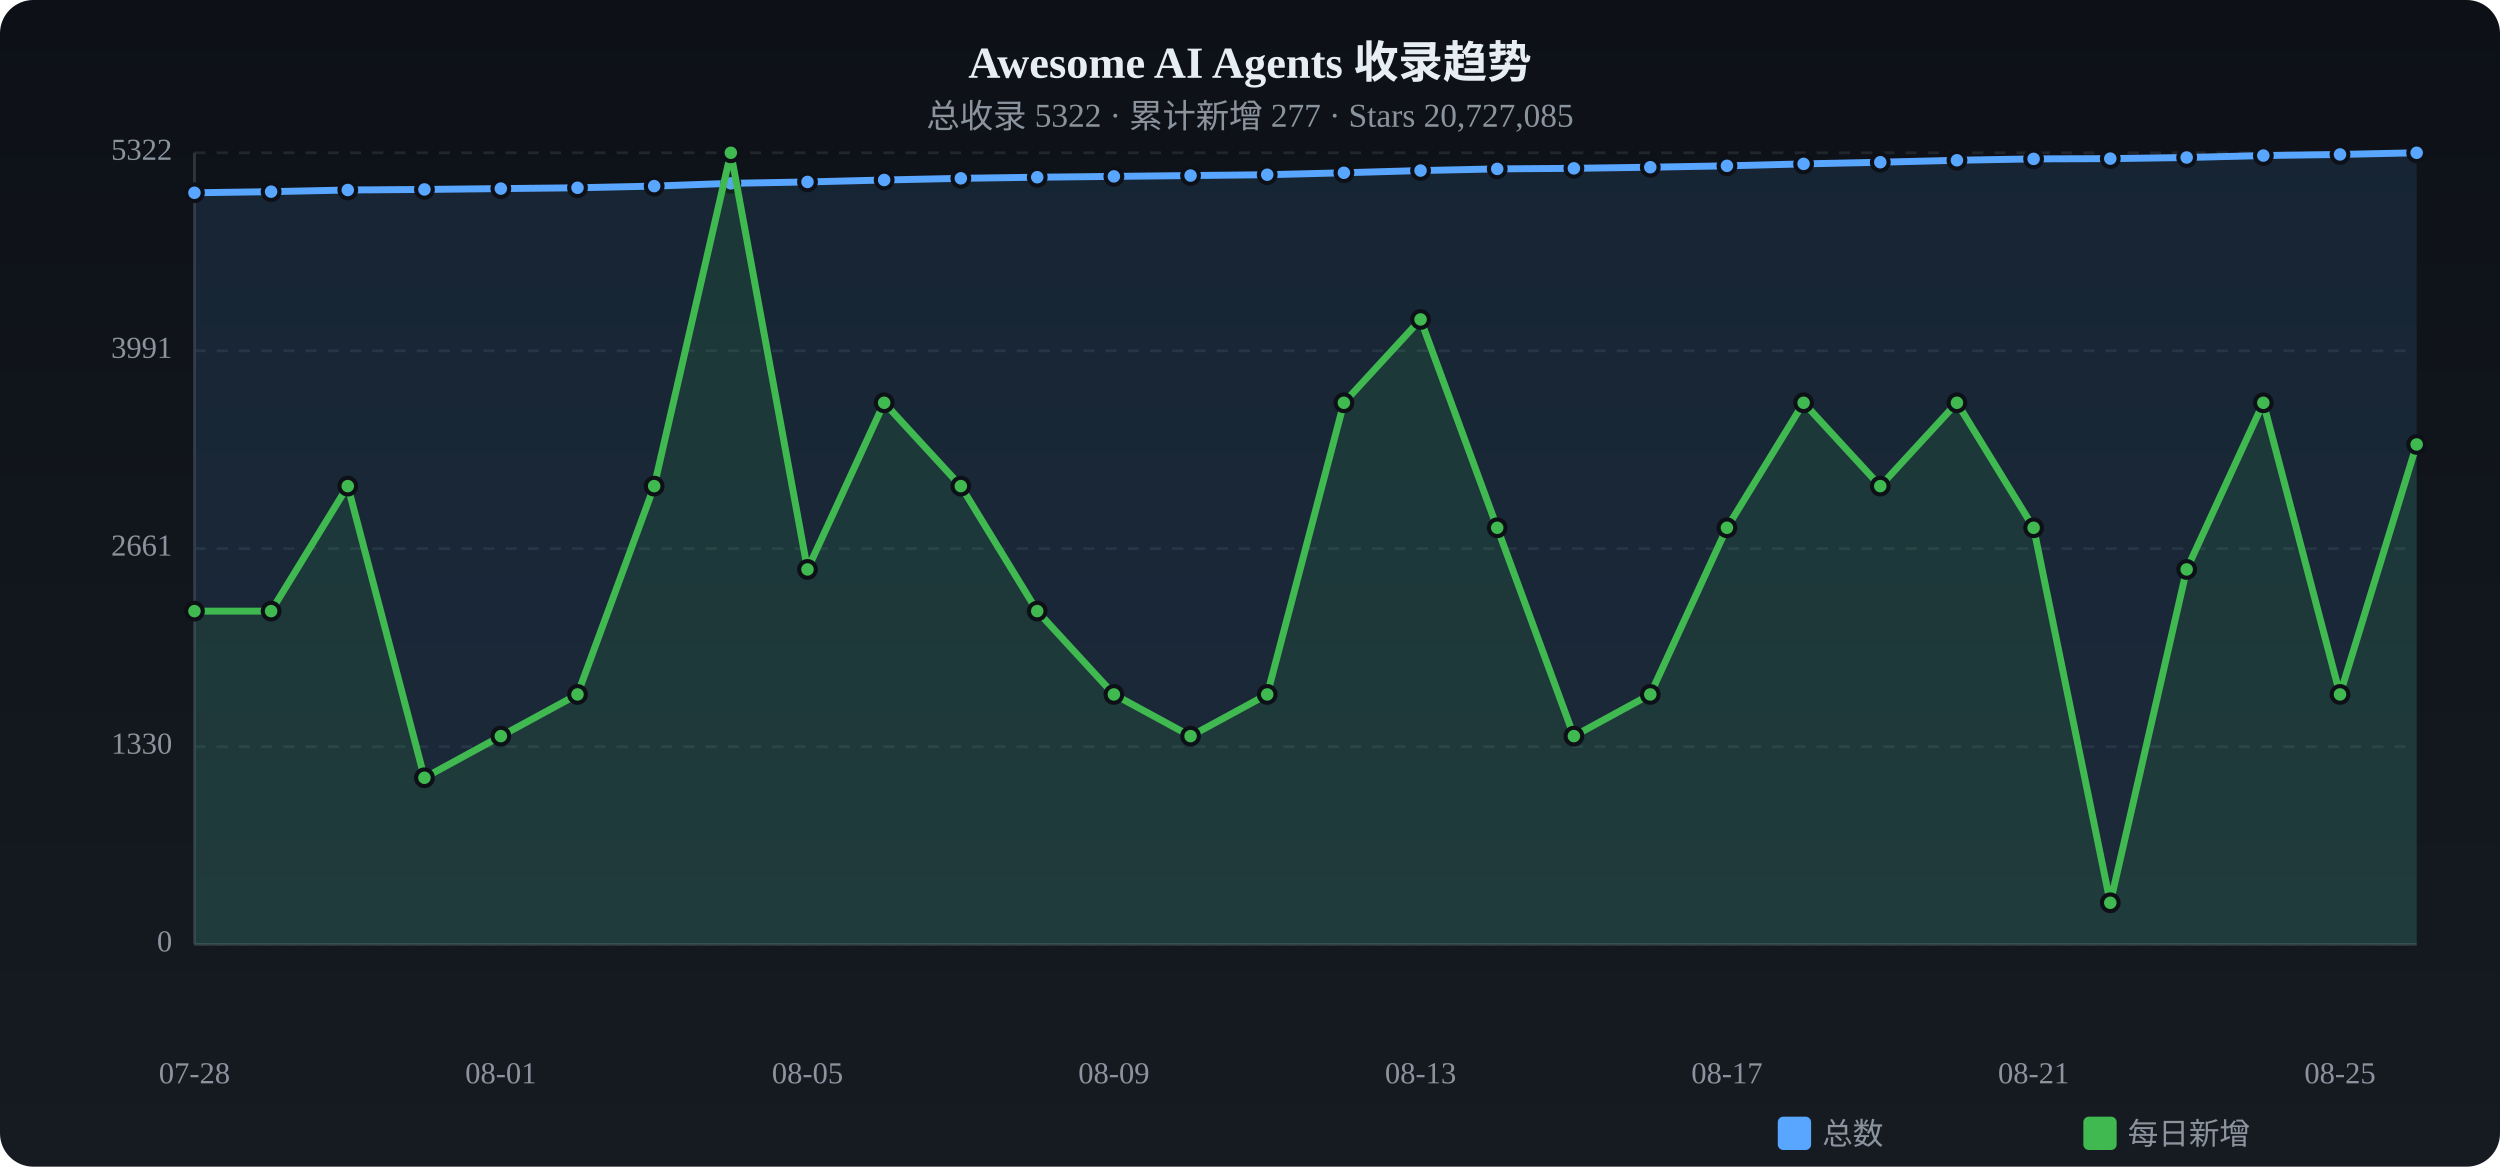
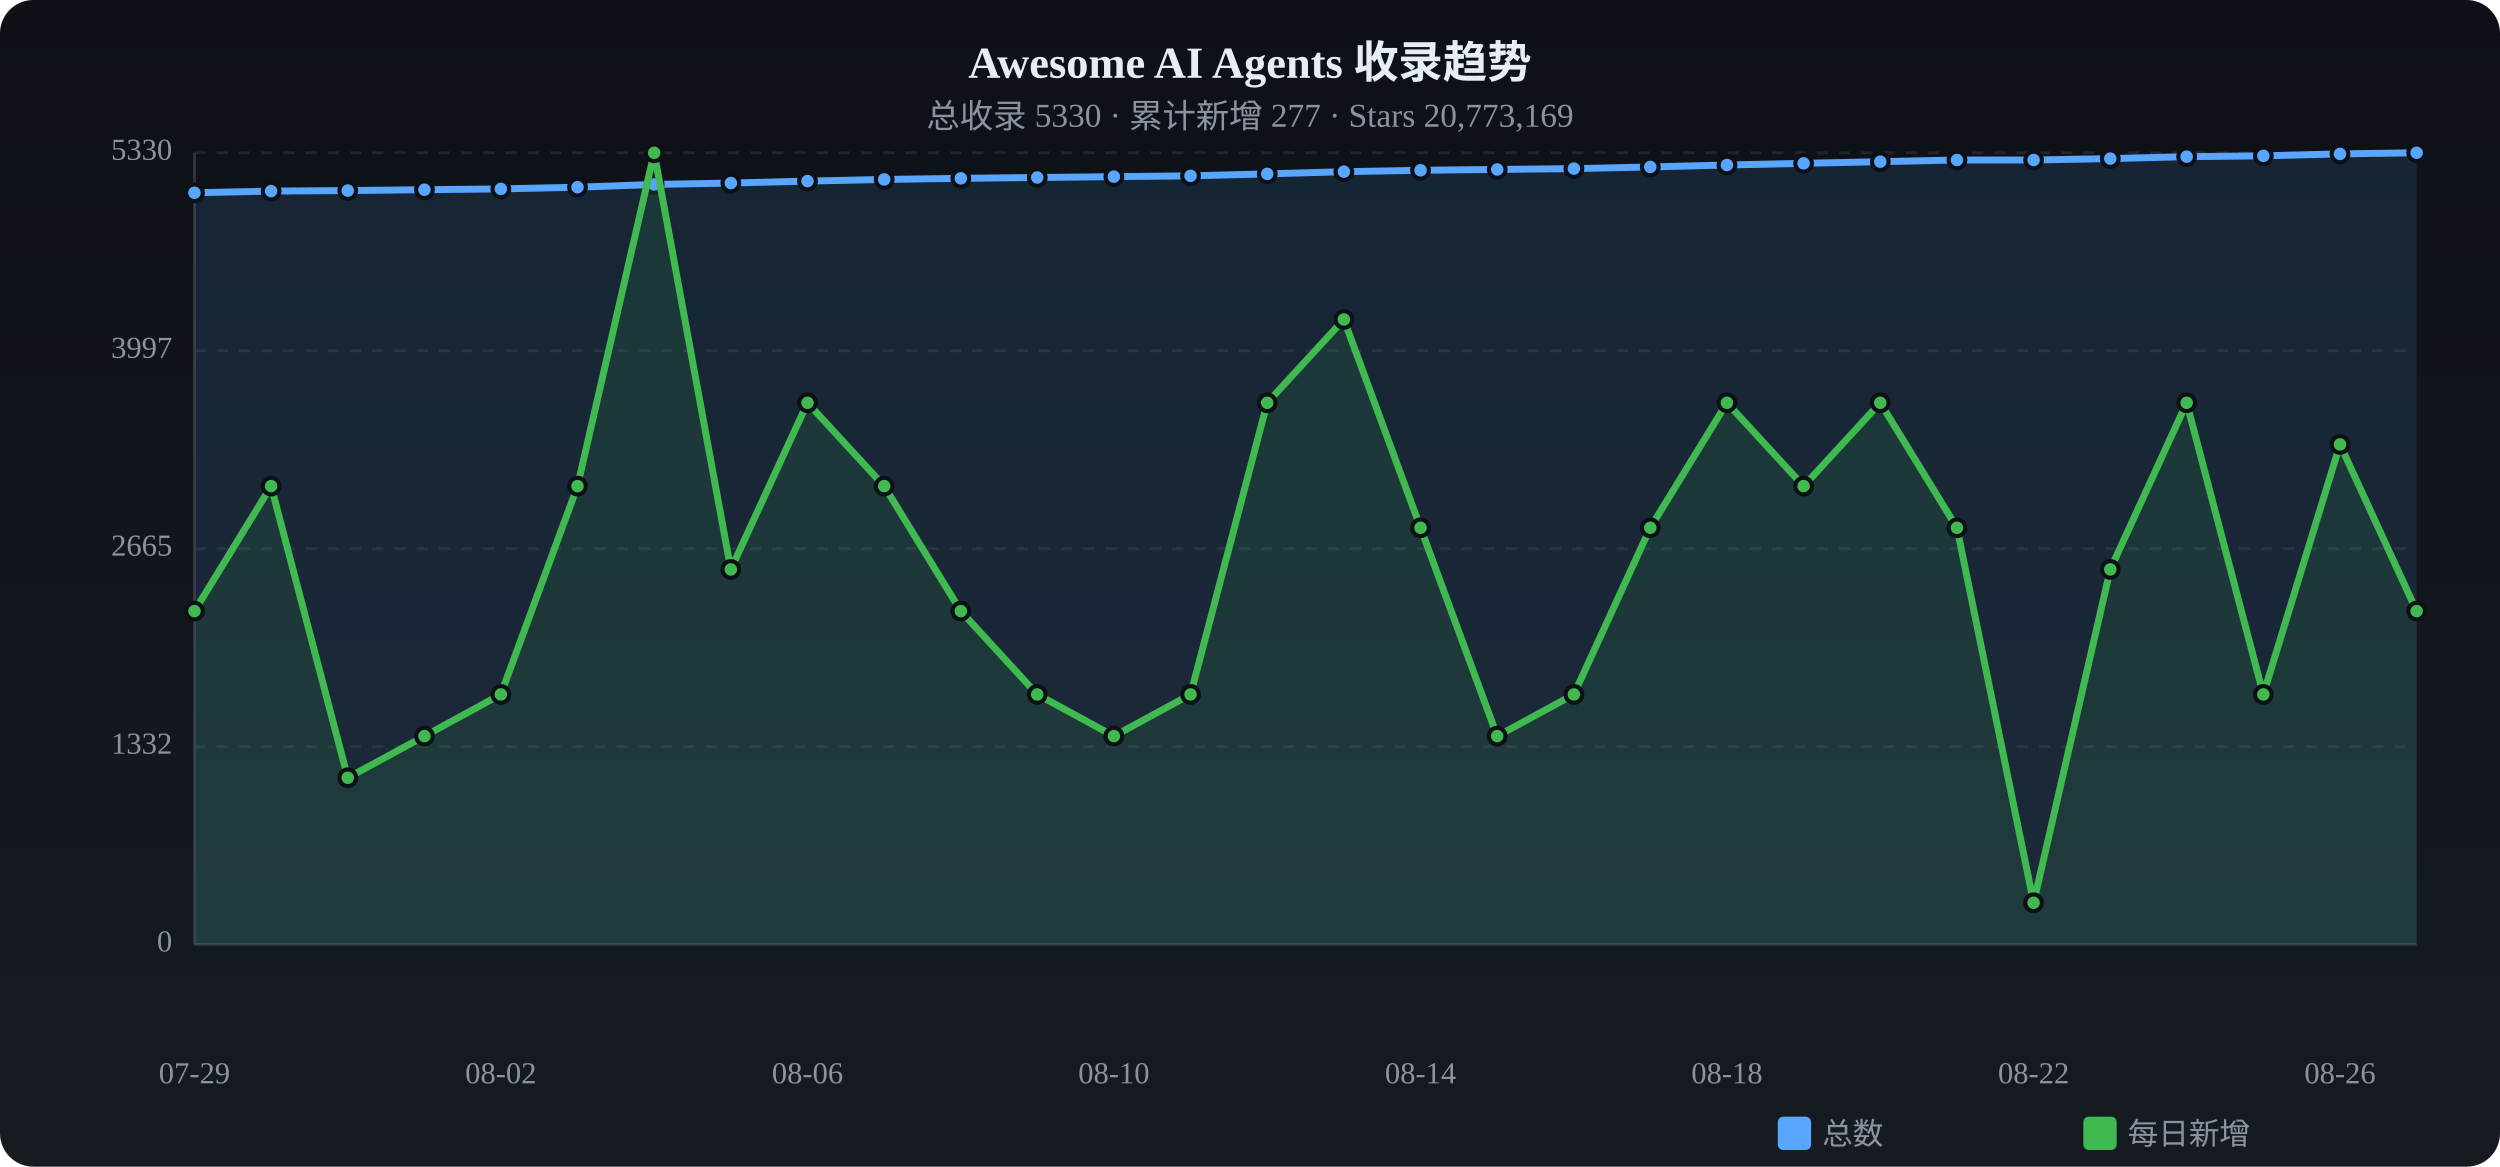
<svg xmlns="http://www.w3.org/2000/svg" viewBox="0 0 900 420" width="900" height="420">
  <defs>
    <linearGradient id="tbg" x1="0%" y1="0%" x2="0%" y2="100%">
      <stop offset="0%" stop-color="#0d1117" />
      <stop offset="100%" stop-color="#161b22" />
    </linearGradient>
  </defs>
  <rect width="900" height="420" rx="12" fill="url(#tbg)" />
  <text x="450.0" y="28" text-anchor="middle" fill="#e6edf3" font-size="16" font-weight="bold">Awesome AI Agents 收录趋势</text>
-   <text x="450.0" y="46" text-anchor="middle" fill="#8b949e" font-size="12">总收录 5322 · 累计新增 277 · Stars 20,727,085</text>
+   <text x="450.0" y="46" text-anchor="middle" fill="#8b949e" font-size="12">总收录 5330 · 累计新增 277 · Stars 20,773,169</text>
  <text x="62" y="340.0" text-anchor="end" fill="#8b949e" font-size="11" dominant-baseline="middle">0</text>
  <line x1="70" y1="340.0" x2="870" y2="340.0" stroke="#21262d" stroke-dasharray="4 4" />
-   <text x="62" y="268.8" text-anchor="end" fill="#8b949e" font-size="11" dominant-baseline="middle">1330</text>
+   <text x="62" y="268.8" text-anchor="end" fill="#8b949e" font-size="11" dominant-baseline="middle">1332</text>
  <line x1="70" y1="268.8" x2="870" y2="268.8" stroke="#21262d" stroke-dasharray="4 4" />
-   <text x="62" y="197.5" text-anchor="end" fill="#8b949e" font-size="11" dominant-baseline="middle">2661</text>
+   <text x="62" y="197.5" text-anchor="end" fill="#8b949e" font-size="11" dominant-baseline="middle">2665</text>
  <line x1="70" y1="197.5" x2="870" y2="197.5" stroke="#21262d" stroke-dasharray="4 4" />
-   <text x="62" y="126.3" text-anchor="end" fill="#8b949e" font-size="11" dominant-baseline="middle">3991</text>
+   <text x="62" y="126.3" text-anchor="end" fill="#8b949e" font-size="11" dominant-baseline="middle">3997</text>
  <line x1="70" y1="126.3" x2="870" y2="126.3" stroke="#21262d" stroke-dasharray="4 4" />
-   <text x="62" y="55.0" text-anchor="end" fill="#8b949e" font-size="11" dominant-baseline="middle">5322</text>
+   <text x="62" y="55.0" text-anchor="end" fill="#8b949e" font-size="11" dominant-baseline="middle">5330</text>
  <line x1="70" y1="55.0" x2="870" y2="55.0" stroke="#21262d" stroke-dasharray="4 4" />
  <line x1="70" y1="55" x2="70" y2="340" stroke="#30363d" />
  <line x1="70" y1="340" x2="870" y2="340" stroke="#30363d" />
-   <path d="M70.0,69.4 L97.6,69.0 L125.2,68.4 L152.8,68.2 L180.3,67.9 L207.9,67.6 L235.5,67.0 L263.1,66.0 L290.7,65.5 L318.3,64.8 L345.9,64.2 L373.4,63.8 L401.0,63.5 L428.6,63.2 L456.2,62.9 L483.8,62.2 L511.4,61.4 L539.0,60.8 L566.6,60.6 L594.1,60.2 L621.7,59.7 L649.3,59.0 L676.9,58.4 L704.5,57.7 L732.1,57.2 L759.7,57.1 L787.2,56.7 L814.8,56.0 L842.4,55.6 L870.0,55.0 L870.0,340 L70.0,340 Z" fill="#58a6ff" opacity="0.12" />
-   <polyline points="70.0,69.4 97.6,69.0 125.2,68.4 152.8,68.2 180.3,67.9 207.9,67.6 235.5,67.0 263.1,66.0 290.7,65.5 318.3,64.8 345.9,64.2 373.4,63.8 401.0,63.5 428.6,63.2 456.2,62.9 483.8,62.2 511.4,61.4 539.0,60.8 566.6,60.6 594.1,60.2 621.7,59.7 649.3,59.0 676.9,58.4 704.5,57.7 732.1,57.2 759.7,57.1 787.2,56.7 814.8,56.0 842.4,55.6 870.0,55.0" fill="none" stroke="#58a6ff" stroke-width="2.5" stroke-linecap="round" stroke-linejoin="round" />
+   <path d="M70.0,69.4 L97.6,68.8 L125.2,68.6 L152.8,68.3 L180.3,68.0 L207.9,67.4 L235.5,66.4 L263.1,65.9 L290.7,65.2 L318.3,64.6 L345.9,64.2 L373.4,63.9 L401.0,63.6 L428.6,63.3 L456.2,62.6 L483.8,61.8 L511.4,61.3 L539.0,61.0 L566.6,60.7 L594.1,60.1 L621.7,59.4 L649.3,58.8 L676.9,58.2 L704.5,57.6 L732.1,57.6 L759.7,57.1 L787.2,56.4 L814.8,56.1 L842.4,55.4 L870.0,55.0 L870.0,340 L70.0,340 Z" fill="#58a6ff" opacity="0.12" />
+   <polyline points="70.0,69.4 97.6,68.8 125.2,68.6 152.8,68.3 180.3,68.0 207.9,67.4 235.5,66.4 263.1,65.9 290.7,65.2 318.3,64.6 345.9,64.2 373.4,63.9 401.0,63.6 428.6,63.3 456.2,62.6 483.8,61.8 511.4,61.3 539.0,61.0 566.6,60.7 594.1,60.1 621.7,59.4 649.3,58.8 676.9,58.2 704.5,57.6 732.1,57.6 759.7,57.1 787.2,56.4 814.8,56.1 842.4,55.4 870.0,55.0" fill="none" stroke="#58a6ff" stroke-width="2.5" stroke-linecap="round" stroke-linejoin="round" />
  <circle cx="70.0" cy="69.4" r="3" fill="#58a6ff" stroke="#0d1117" stroke-width="1.5" />
-   <circle cx="97.6" cy="69.0" r="3" fill="#58a6ff" stroke="#0d1117" stroke-width="1.5" />
-   <circle cx="125.2" cy="68.4" r="3" fill="#58a6ff" stroke="#0d1117" stroke-width="1.5" />
-   <circle cx="152.8" cy="68.2" r="3" fill="#58a6ff" stroke="#0d1117" stroke-width="1.5" />
-   <circle cx="180.3" cy="67.9" r="3" fill="#58a6ff" stroke="#0d1117" stroke-width="1.5" />
-   <circle cx="207.9" cy="67.6" r="3" fill="#58a6ff" stroke="#0d1117" stroke-width="1.5" />
-   <circle cx="235.5" cy="67.0" r="3" fill="#58a6ff" stroke="#0d1117" stroke-width="1.5" />
-   <circle cx="263.1" cy="66.0" r="3" fill="#58a6ff" stroke="#0d1117" stroke-width="1.5" />
-   <circle cx="290.7" cy="65.5" r="3" fill="#58a6ff" stroke="#0d1117" stroke-width="1.5" />
-   <circle cx="318.3" cy="64.8" r="3" fill="#58a6ff" stroke="#0d1117" stroke-width="1.5" />
+   <circle cx="97.6" cy="68.8" r="3" fill="#58a6ff" stroke="#0d1117" stroke-width="1.5" />
+   <circle cx="125.2" cy="68.6" r="3" fill="#58a6ff" stroke="#0d1117" stroke-width="1.5" />
+   <circle cx="152.8" cy="68.3" r="3" fill="#58a6ff" stroke="#0d1117" stroke-width="1.5" />
+   <circle cx="180.3" cy="68.0" r="3" fill="#58a6ff" stroke="#0d1117" stroke-width="1.5" />
+   <circle cx="207.9" cy="67.4" r="3" fill="#58a6ff" stroke="#0d1117" stroke-width="1.5" />
+   <circle cx="235.5" cy="66.4" r="3" fill="#58a6ff" stroke="#0d1117" stroke-width="1.5" />
+   <circle cx="263.1" cy="65.9" r="3" fill="#58a6ff" stroke="#0d1117" stroke-width="1.5" />
+   <circle cx="290.7" cy="65.2" r="3" fill="#58a6ff" stroke="#0d1117" stroke-width="1.5" />
+   <circle cx="318.3" cy="64.6" r="3" fill="#58a6ff" stroke="#0d1117" stroke-width="1.5" />
  <circle cx="345.9" cy="64.2" r="3" fill="#58a6ff" stroke="#0d1117" stroke-width="1.5" />
-   <circle cx="373.4" cy="63.8" r="3" fill="#58a6ff" stroke="#0d1117" stroke-width="1.5" />
-   <circle cx="401.0" cy="63.5" r="3" fill="#58a6ff" stroke="#0d1117" stroke-width="1.5" />
-   <circle cx="428.6" cy="63.2" r="3" fill="#58a6ff" stroke="#0d1117" stroke-width="1.5" />
-   <circle cx="456.2" cy="62.9" r="3" fill="#58a6ff" stroke="#0d1117" stroke-width="1.5" />
-   <circle cx="483.8" cy="62.2" r="3" fill="#58a6ff" stroke="#0d1117" stroke-width="1.5" />
-   <circle cx="511.4" cy="61.4" r="3" fill="#58a6ff" stroke="#0d1117" stroke-width="1.5" />
-   <circle cx="539.0" cy="60.8" r="3" fill="#58a6ff" stroke="#0d1117" stroke-width="1.5" />
-   <circle cx="566.6" cy="60.6" r="3" fill="#58a6ff" stroke="#0d1117" stroke-width="1.5" />
-   <circle cx="594.1" cy="60.2" r="3" fill="#58a6ff" stroke="#0d1117" stroke-width="1.5" />
-   <circle cx="621.7" cy="59.7" r="3" fill="#58a6ff" stroke="#0d1117" stroke-width="1.5" />
-   <circle cx="649.3" cy="59.0" r="3" fill="#58a6ff" stroke="#0d1117" stroke-width="1.5" />
-   <circle cx="676.9" cy="58.4" r="3" fill="#58a6ff" stroke="#0d1117" stroke-width="1.5" />
-   <circle cx="704.5" cy="57.7" r="3" fill="#58a6ff" stroke="#0d1117" stroke-width="1.5" />
-   <circle cx="732.1" cy="57.2" r="3" fill="#58a6ff" stroke="#0d1117" stroke-width="1.5" />
+   <circle cx="373.4" cy="63.9" r="3" fill="#58a6ff" stroke="#0d1117" stroke-width="1.5" />
+   <circle cx="401.0" cy="63.6" r="3" fill="#58a6ff" stroke="#0d1117" stroke-width="1.5" />
+   <circle cx="428.6" cy="63.3" r="3" fill="#58a6ff" stroke="#0d1117" stroke-width="1.5" />
+   <circle cx="456.2" cy="62.6" r="3" fill="#58a6ff" stroke="#0d1117" stroke-width="1.5" />
+   <circle cx="483.8" cy="61.8" r="3" fill="#58a6ff" stroke="#0d1117" stroke-width="1.5" />
+   <circle cx="511.4" cy="61.3" r="3" fill="#58a6ff" stroke="#0d1117" stroke-width="1.5" />
+   <circle cx="539.0" cy="61.0" r="3" fill="#58a6ff" stroke="#0d1117" stroke-width="1.5" />
+   <circle cx="566.6" cy="60.7" r="3" fill="#58a6ff" stroke="#0d1117" stroke-width="1.5" />
+   <circle cx="594.1" cy="60.1" r="3" fill="#58a6ff" stroke="#0d1117" stroke-width="1.5" />
+   <circle cx="621.7" cy="59.4" r="3" fill="#58a6ff" stroke="#0d1117" stroke-width="1.5" />
+   <circle cx="649.3" cy="58.8" r="3" fill="#58a6ff" stroke="#0d1117" stroke-width="1.5" />
+   <circle cx="676.9" cy="58.2" r="3" fill="#58a6ff" stroke="#0d1117" stroke-width="1.5" />
+   <circle cx="704.5" cy="57.6" r="3" fill="#58a6ff" stroke="#0d1117" stroke-width="1.5" />
+   <circle cx="732.1" cy="57.6" r="3" fill="#58a6ff" stroke="#0d1117" stroke-width="1.5" />
  <circle cx="759.7" cy="57.1" r="3" fill="#58a6ff" stroke="#0d1117" stroke-width="1.5" />
-   <circle cx="787.2" cy="56.7" r="3" fill="#58a6ff" stroke="#0d1117" stroke-width="1.5" />
-   <circle cx="814.8" cy="56.0" r="3" fill="#58a6ff" stroke="#0d1117" stroke-width="1.5" />
-   <circle cx="842.4" cy="55.6" r="3" fill="#58a6ff" stroke="#0d1117" stroke-width="1.5" />
+   <circle cx="787.2" cy="56.4" r="3" fill="#58a6ff" stroke="#0d1117" stroke-width="1.5" />
+   <circle cx="814.8" cy="56.1" r="3" fill="#58a6ff" stroke="#0d1117" stroke-width="1.5" />
+   <circle cx="842.4" cy="55.4" r="3" fill="#58a6ff" stroke="#0d1117" stroke-width="1.5" />
  <circle cx="870.0" cy="55.0" r="3" fill="#58a6ff" stroke="#0d1117" stroke-width="1.5" />
-   <path d="M70.0,220.0 L97.6,220.0 L125.2,175.0 L152.8,280.0 L180.3,265.0 L207.9,250.0 L235.5,175.0 L263.1,55.0 L290.7,205.0 L318.3,145.0 L345.9,175.0 L373.4,220.0 L401.0,250.0 L428.6,265.0 L456.2,250.0 L483.8,145.0 L511.4,115.0 L539.0,190.0 L566.6,265.0 L594.1,250.0 L621.7,190.0 L649.3,145.0 L676.9,175.0 L704.5,145.0 L732.1,190.0 L759.7,325.0 L787.2,205.0 L814.8,145.0 L842.4,250.0 L870.0,160.0 L870.0,340 L70.0,340 Z" fill="#3fb950" opacity="0.12" />
-   <polyline points="70.0,220.0 97.6,220.0 125.2,175.0 152.8,280.0 180.3,265.0 207.9,250.0 235.5,175.0 263.1,55.0 290.7,205.0 318.3,145.0 345.9,175.0 373.4,220.0 401.0,250.0 428.6,265.0 456.2,250.0 483.8,145.0 511.4,115.0 539.0,190.0 566.6,265.0 594.1,250.0 621.7,190.0 649.3,145.0 676.9,175.0 704.5,145.0 732.1,190.0 759.7,325.0 787.2,205.0 814.8,145.0 842.4,250.0 870.0,160.0" fill="none" stroke="#3fb950" stroke-width="2.5" stroke-linecap="round" stroke-linejoin="round" />
+   <path d="M70.0,220.0 L97.6,175.0 L125.2,280.0 L152.8,265.0 L180.3,250.0 L207.9,175.0 L235.5,55.0 L263.1,205.0 L290.7,145.0 L318.3,175.0 L345.9,220.0 L373.4,250.0 L401.0,265.0 L428.6,250.0 L456.2,145.0 L483.8,115.0 L511.4,190.0 L539.0,265.0 L566.6,250.0 L594.1,190.0 L621.7,145.0 L649.3,175.0 L676.9,145.0 L704.5,190.0 L732.1,325.0 L759.7,205.0 L787.2,145.0 L814.8,250.0 L842.4,160.0 L870.0,220.0 L870.0,340 L70.0,340 Z" fill="#3fb950" opacity="0.12" />
+   <polyline points="70.0,220.0 97.6,175.0 125.2,280.0 152.8,265.0 180.3,250.0 207.9,175.0 235.5,55.0 263.1,205.0 290.7,145.0 318.3,175.0 345.9,220.0 373.4,250.0 401.0,265.0 428.6,250.0 456.2,145.0 483.8,115.0 511.4,190.0 539.0,265.0 566.6,250.0 594.1,190.0 621.7,145.0 649.3,175.0 676.9,145.0 704.5,190.0 732.1,325.0 759.7,205.0 787.2,145.0 814.8,250.0 842.4,160.0 870.0,220.0" fill="none" stroke="#3fb950" stroke-width="2.5" stroke-linecap="round" stroke-linejoin="round" />
  <circle cx="70.0" cy="220.0" r="3" fill="#3fb950" stroke="#0d1117" stroke-width="1.5" />
-   <circle cx="97.6" cy="220.0" r="3" fill="#3fb950" stroke="#0d1117" stroke-width="1.5" />
-   <circle cx="125.2" cy="175.0" r="3" fill="#3fb950" stroke="#0d1117" stroke-width="1.5" />
-   <circle cx="152.8" cy="280.0" r="3" fill="#3fb950" stroke="#0d1117" stroke-width="1.5" />
-   <circle cx="180.3" cy="265.0" r="3" fill="#3fb950" stroke="#0d1117" stroke-width="1.5" />
-   <circle cx="207.9" cy="250.0" r="3" fill="#3fb950" stroke="#0d1117" stroke-width="1.5" />
-   <circle cx="235.5" cy="175.0" r="3" fill="#3fb950" stroke="#0d1117" stroke-width="1.5" />
-   <circle cx="263.1" cy="55.0" r="3" fill="#3fb950" stroke="#0d1117" stroke-width="1.5" />
-   <circle cx="290.7" cy="205.0" r="3" fill="#3fb950" stroke="#0d1117" stroke-width="1.5" />
-   <circle cx="318.3" cy="145.0" r="3" fill="#3fb950" stroke="#0d1117" stroke-width="1.5" />
-   <circle cx="345.9" cy="175.0" r="3" fill="#3fb950" stroke="#0d1117" stroke-width="1.5" />
-   <circle cx="373.4" cy="220.0" r="3" fill="#3fb950" stroke="#0d1117" stroke-width="1.5" />
-   <circle cx="401.0" cy="250.0" r="3" fill="#3fb950" stroke="#0d1117" stroke-width="1.5" />
-   <circle cx="428.6" cy="265.0" r="3" fill="#3fb950" stroke="#0d1117" stroke-width="1.5" />
-   <circle cx="456.2" cy="250.0" r="3" fill="#3fb950" stroke="#0d1117" stroke-width="1.5" />
-   <circle cx="483.8" cy="145.0" r="3" fill="#3fb950" stroke="#0d1117" stroke-width="1.5" />
-   <circle cx="511.4" cy="115.0" r="3" fill="#3fb950" stroke="#0d1117" stroke-width="1.5" />
-   <circle cx="539.0" cy="190.0" r="3" fill="#3fb950" stroke="#0d1117" stroke-width="1.5" />
-   <circle cx="566.6" cy="265.0" r="3" fill="#3fb950" stroke="#0d1117" stroke-width="1.5" />
-   <circle cx="594.1" cy="250.0" r="3" fill="#3fb950" stroke="#0d1117" stroke-width="1.5" />
-   <circle cx="621.7" cy="190.0" r="3" fill="#3fb950" stroke="#0d1117" stroke-width="1.5" />
-   <circle cx="649.3" cy="145.0" r="3" fill="#3fb950" stroke="#0d1117" stroke-width="1.5" />
-   <circle cx="676.9" cy="175.0" r="3" fill="#3fb950" stroke="#0d1117" stroke-width="1.5" />
-   <circle cx="704.5" cy="145.0" r="3" fill="#3fb950" stroke="#0d1117" stroke-width="1.5" />
-   <circle cx="732.1" cy="190.0" r="3" fill="#3fb950" stroke="#0d1117" stroke-width="1.5" />
-   <circle cx="759.7" cy="325.0" r="3" fill="#3fb950" stroke="#0d1117" stroke-width="1.5" />
-   <circle cx="787.2" cy="205.0" r="3" fill="#3fb950" stroke="#0d1117" stroke-width="1.5" />
-   <circle cx="814.8" cy="145.0" r="3" fill="#3fb950" stroke="#0d1117" stroke-width="1.5" />
-   <circle cx="842.4" cy="250.0" r="3" fill="#3fb950" stroke="#0d1117" stroke-width="1.5" />
-   <circle cx="870.0" cy="160.0" r="3" fill="#3fb950" stroke="#0d1117" stroke-width="1.5" />
-   <text x="70.0" y="390" text-anchor="middle" fill="#8b949e" font-size="11">07-28</text>
-   <text x="180.3" y="390" text-anchor="middle" fill="#8b949e" font-size="11">08-01</text>
-   <text x="290.7" y="390" text-anchor="middle" fill="#8b949e" font-size="11">08-05</text>
-   <text x="401.0" y="390" text-anchor="middle" fill="#8b949e" font-size="11">08-09</text>
-   <text x="511.4" y="390" text-anchor="middle" fill="#8b949e" font-size="11">08-13</text>
-   <text x="621.7" y="390" text-anchor="middle" fill="#8b949e" font-size="11">08-17</text>
-   <text x="732.1" y="390" text-anchor="middle" fill="#8b949e" font-size="11">08-21</text>
-   <text x="842.4" y="390" text-anchor="middle" fill="#8b949e" font-size="11">08-25</text>
+   <circle cx="97.6" cy="175.0" r="3" fill="#3fb950" stroke="#0d1117" stroke-width="1.5" />
+   <circle cx="125.2" cy="280.0" r="3" fill="#3fb950" stroke="#0d1117" stroke-width="1.5" />
+   <circle cx="152.8" cy="265.0" r="3" fill="#3fb950" stroke="#0d1117" stroke-width="1.5" />
+   <circle cx="180.3" cy="250.0" r="3" fill="#3fb950" stroke="#0d1117" stroke-width="1.5" />
+   <circle cx="207.9" cy="175.0" r="3" fill="#3fb950" stroke="#0d1117" stroke-width="1.5" />
+   <circle cx="235.5" cy="55.0" r="3" fill="#3fb950" stroke="#0d1117" stroke-width="1.5" />
+   <circle cx="263.1" cy="205.0" r="3" fill="#3fb950" stroke="#0d1117" stroke-width="1.5" />
+   <circle cx="290.7" cy="145.0" r="3" fill="#3fb950" stroke="#0d1117" stroke-width="1.5" />
+   <circle cx="318.3" cy="175.0" r="3" fill="#3fb950" stroke="#0d1117" stroke-width="1.5" />
+   <circle cx="345.9" cy="220.0" r="3" fill="#3fb950" stroke="#0d1117" stroke-width="1.5" />
+   <circle cx="373.4" cy="250.0" r="3" fill="#3fb950" stroke="#0d1117" stroke-width="1.5" />
+   <circle cx="401.0" cy="265.0" r="3" fill="#3fb950" stroke="#0d1117" stroke-width="1.5" />
+   <circle cx="428.6" cy="250.0" r="3" fill="#3fb950" stroke="#0d1117" stroke-width="1.5" />
+   <circle cx="456.2" cy="145.0" r="3" fill="#3fb950" stroke="#0d1117" stroke-width="1.5" />
+   <circle cx="483.8" cy="115.0" r="3" fill="#3fb950" stroke="#0d1117" stroke-width="1.5" />
+   <circle cx="511.4" cy="190.0" r="3" fill="#3fb950" stroke="#0d1117" stroke-width="1.5" />
+   <circle cx="539.0" cy="265.0" r="3" fill="#3fb950" stroke="#0d1117" stroke-width="1.5" />
+   <circle cx="566.6" cy="250.0" r="3" fill="#3fb950" stroke="#0d1117" stroke-width="1.5" />
+   <circle cx="594.1" cy="190.0" r="3" fill="#3fb950" stroke="#0d1117" stroke-width="1.5" />
+   <circle cx="621.7" cy="145.0" r="3" fill="#3fb950" stroke="#0d1117" stroke-width="1.5" />
+   <circle cx="649.3" cy="175.0" r="3" fill="#3fb950" stroke="#0d1117" stroke-width="1.5" />
+   <circle cx="676.9" cy="145.0" r="3" fill="#3fb950" stroke="#0d1117" stroke-width="1.5" />
+   <circle cx="704.5" cy="190.0" r="3" fill="#3fb950" stroke="#0d1117" stroke-width="1.5" />
+   <circle cx="732.1" cy="325.0" r="3" fill="#3fb950" stroke="#0d1117" stroke-width="1.5" />
+   <circle cx="759.7" cy="205.0" r="3" fill="#3fb950" stroke="#0d1117" stroke-width="1.5" />
+   <circle cx="787.2" cy="145.0" r="3" fill="#3fb950" stroke="#0d1117" stroke-width="1.5" />
+   <circle cx="814.8" cy="250.0" r="3" fill="#3fb950" stroke="#0d1117" stroke-width="1.5" />
+   <circle cx="842.4" cy="160.0" r="3" fill="#3fb950" stroke="#0d1117" stroke-width="1.5" />
+   <circle cx="870.0" cy="220.0" r="3" fill="#3fb950" stroke="#0d1117" stroke-width="1.5" />
+   <text x="70.0" y="390" text-anchor="middle" fill="#8b949e" font-size="11">07-29</text>
+   <text x="180.3" y="390" text-anchor="middle" fill="#8b949e" font-size="11">08-02</text>
+   <text x="290.7" y="390" text-anchor="middle" fill="#8b949e" font-size="11">08-06</text>
+   <text x="401.0" y="390" text-anchor="middle" fill="#8b949e" font-size="11">08-10</text>
+   <text x="511.4" y="390" text-anchor="middle" fill="#8b949e" font-size="11">08-14</text>
+   <text x="621.7" y="390" text-anchor="middle" fill="#8b949e" font-size="11">08-18</text>
+   <text x="732.1" y="390" text-anchor="middle" fill="#8b949e" font-size="11">08-22</text>
+   <text x="842.4" y="390" text-anchor="middle" fill="#8b949e" font-size="11">08-26</text>
  <rect x="640" y="402" width="12" height="12" rx="2" fill="#58a6ff" />
  <text x="656" y="412" fill="#8b949e" font-size="11">总数</text>
  <rect x="750" y="402" width="12" height="12" rx="2" fill="#3fb950" />
  <text x="766" y="412" fill="#8b949e" font-size="11">每日新增</text>
</svg>
